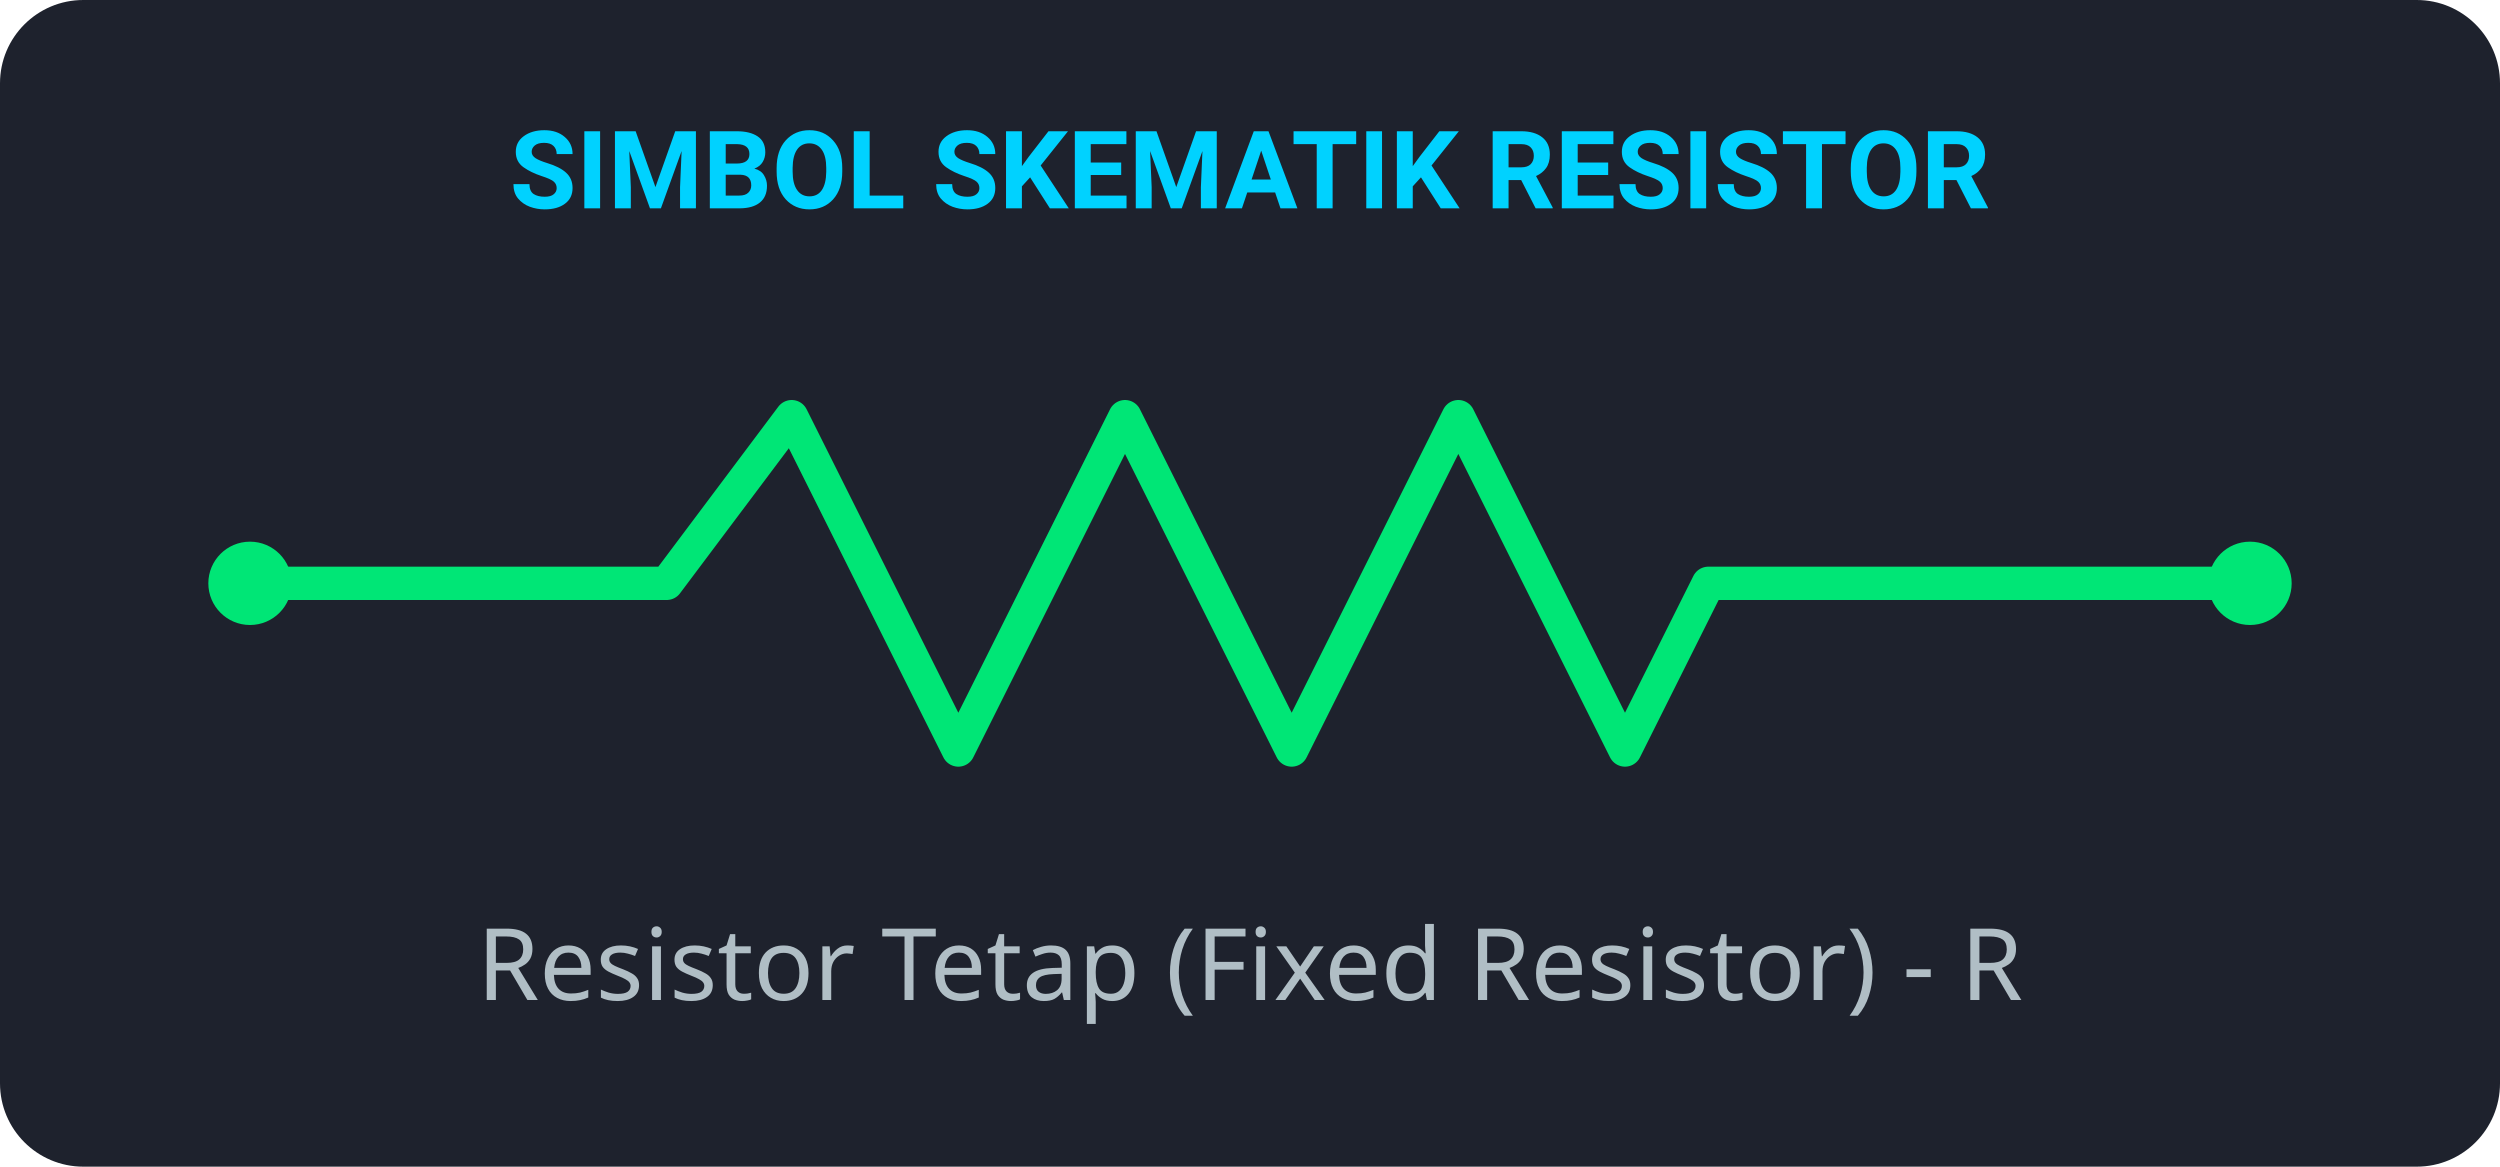
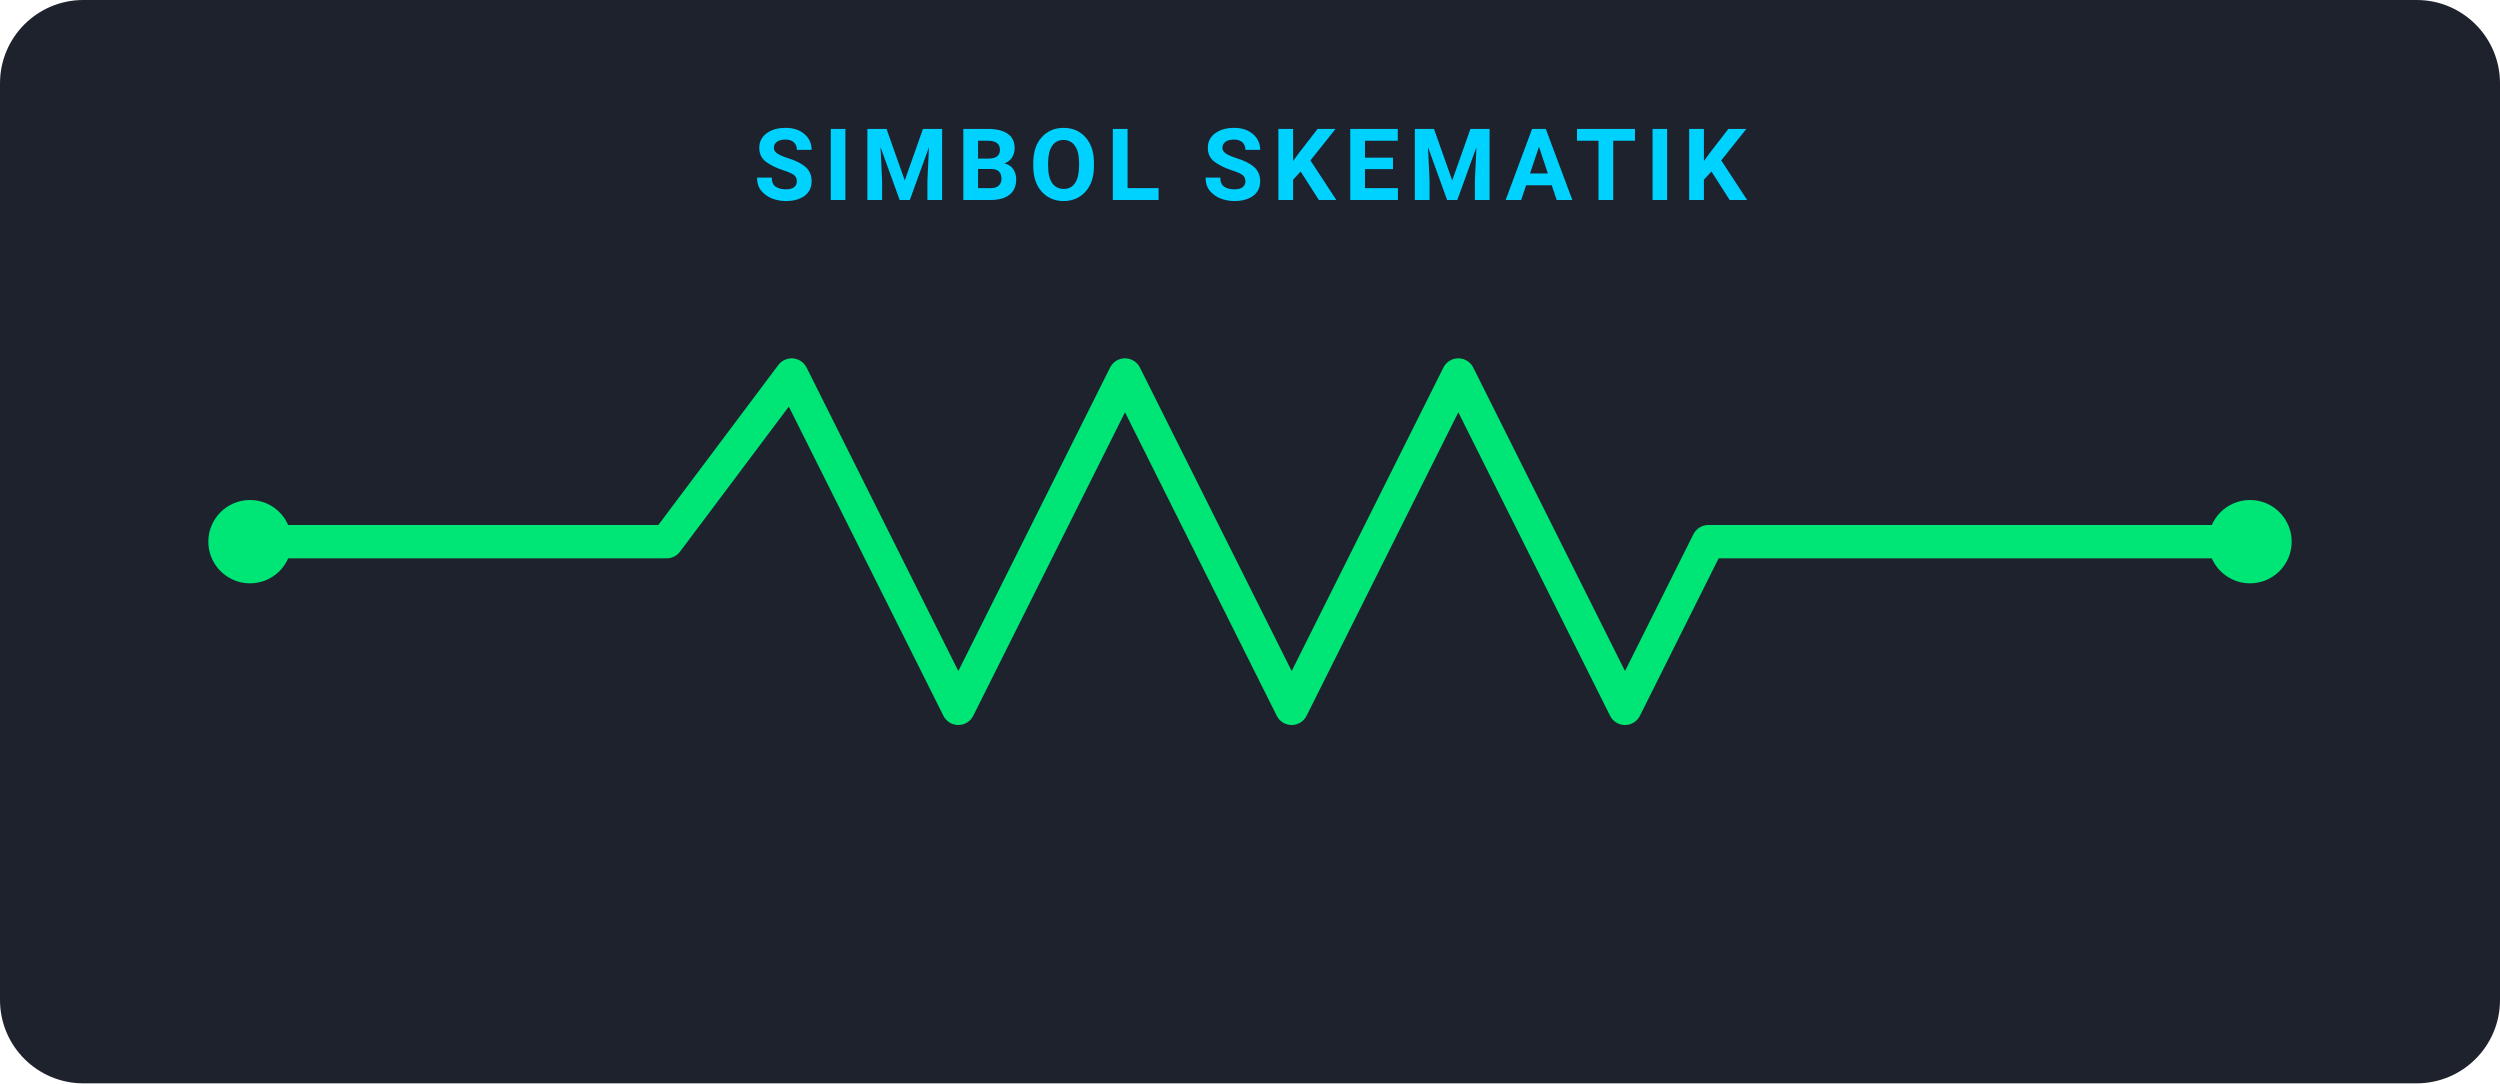
- <svg xmlns="http://www.w3.org/2000/svg" viewBox="0 0 300 140" width="100%" height="100%">
-   <rect width="300" height="140" fill="#1e222d" rx="10" />
-   <text x="150" y="25" fill="#00d2ff" font-family="'Segoe UI', Roboto, sans-serif" font-size="13" font-weight="bold" text-anchor="middle">SIMBOL SKEMATIK RESISTOR</text>
-   <path d="M 30,70 L 80,70 L 95,50 L 115,90 L 135,50 L 155,90 L 175,50 L 195,90 L 205,70 L 270,70" fill="none" stroke="#00e676" stroke-width="4" stroke-linecap="round" stroke-linejoin="round" />
-   <circle cx="30" cy="70" r="5" fill="#00e676" />
-   <circle cx="270" cy="70" r="5" fill="#00e676" />
-   <text x="150" y="120" fill="#b0bec5" font-family="sans-serif" font-size="12" text-anchor="middle">Resistor Tetap (Fixed Resistor) - R</text>
+ <svg xmlns="http://www.w3.org/2000/svg" viewBox="0 0 300 130" width="100%" height="100%">
+   <rect width="300" height="130" fill="#1e222d" rx="10" />
+   <text x="150" y="24" fill="#00d2ff" font-family="'Segoe UI', Roboto, sans-serif" font-size="12" font-weight="bold" text-anchor="middle" letter-spacing="1">SIMBOL SKEMATIK</text>
+   <path d="M 30,65 L 80,65 L 95,45 L 115,85 L 135,45 L 155,85 L 175,45 L 195,85 L 205,65 L 270,65" fill="none" stroke="#00e676" stroke-width="4" stroke-linecap="round" stroke-linejoin="round" />
+   <circle cx="30" cy="65" r="5" fill="#00e676" />
+   <circle cx="270" cy="65" r="5" fill="#00e676" />
</svg>
